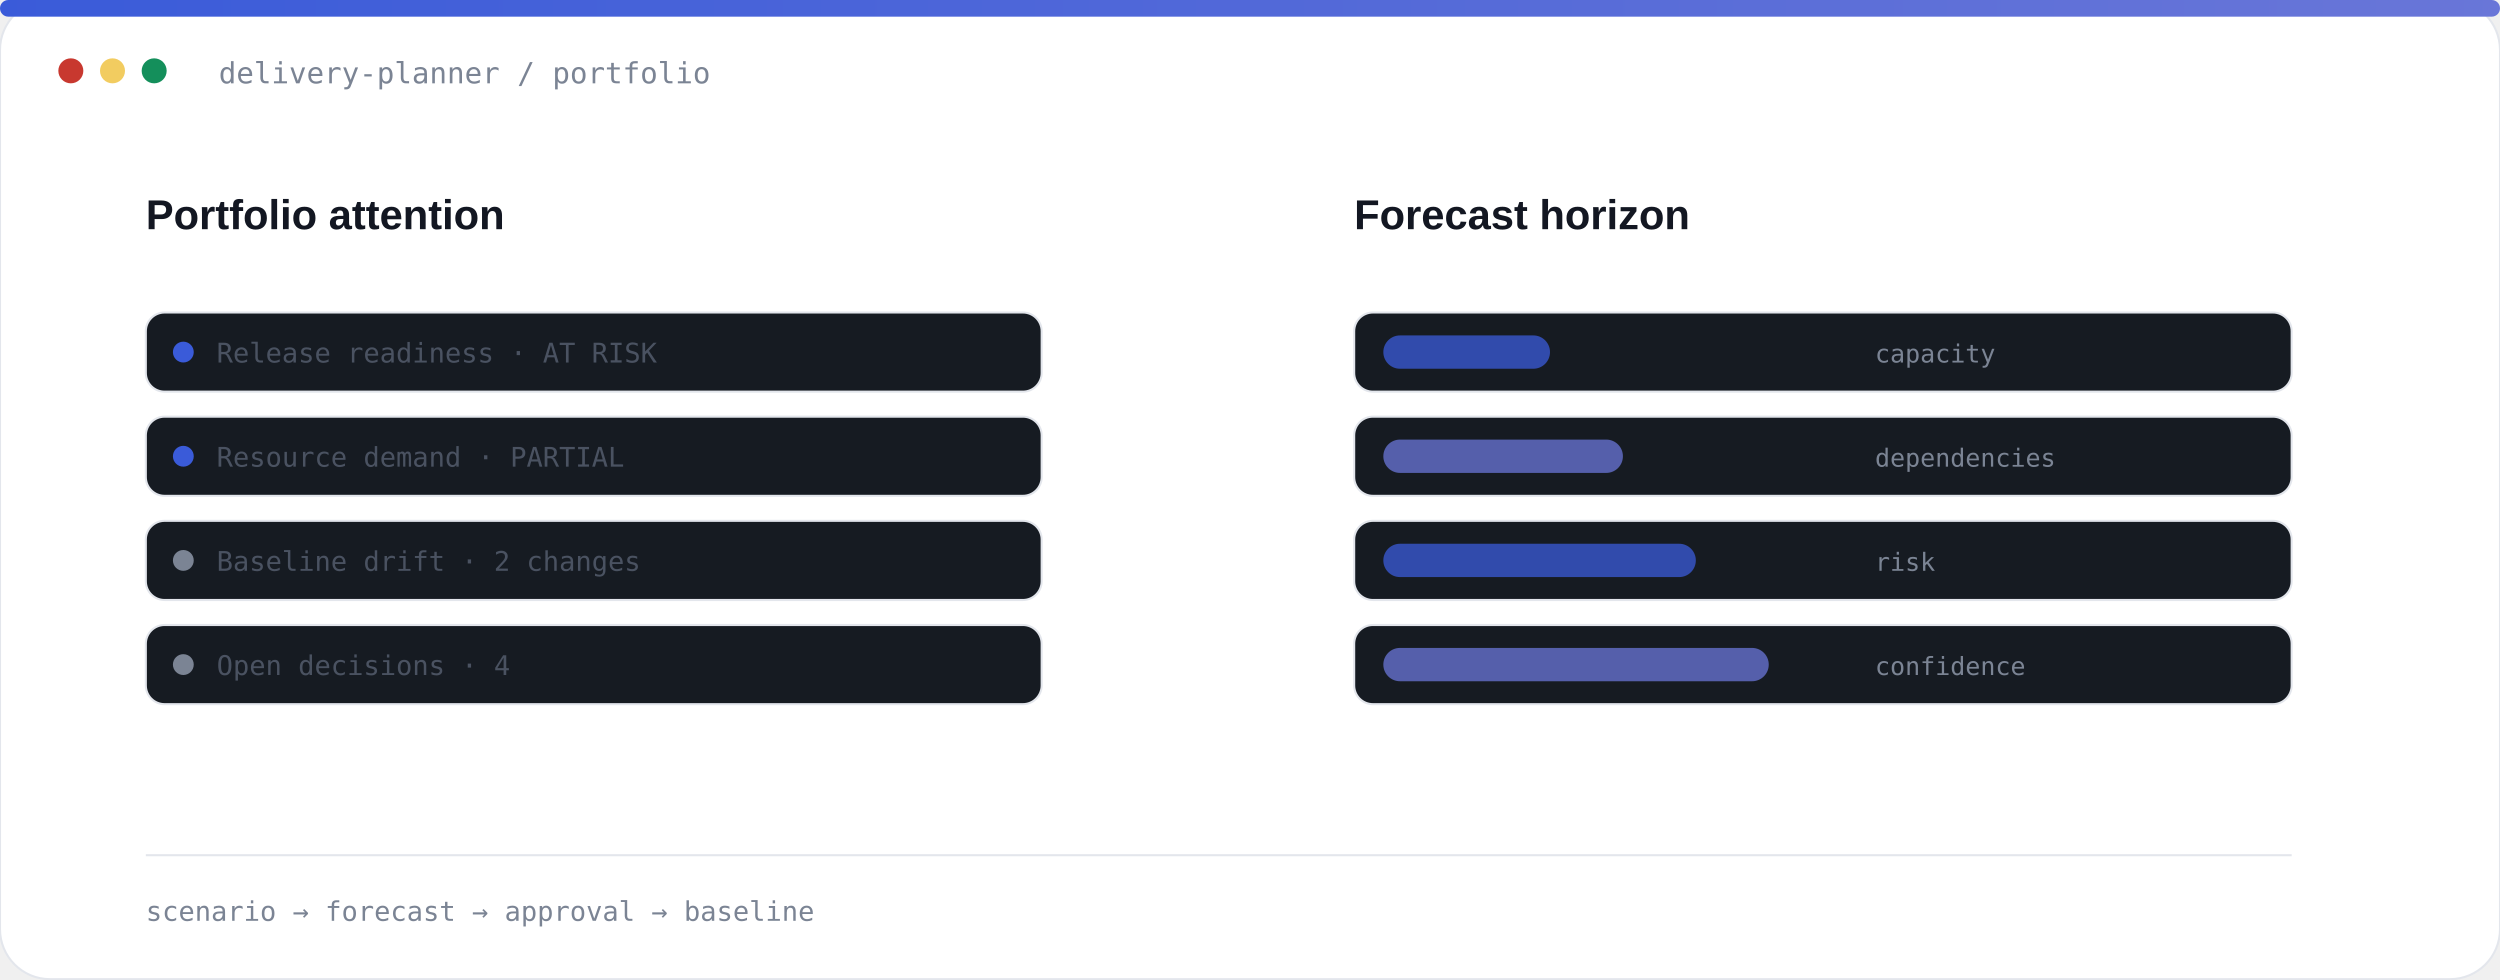
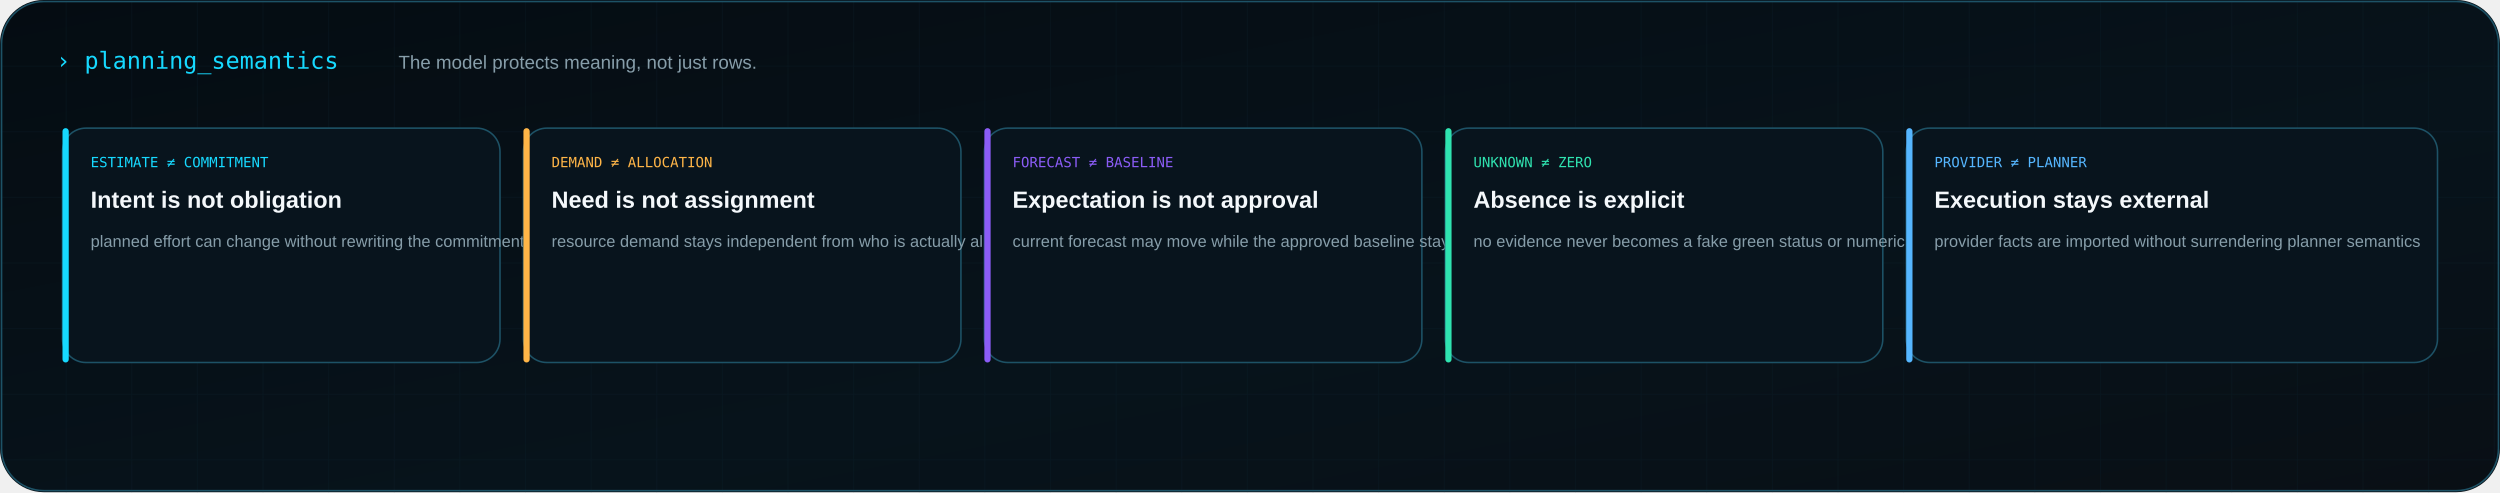
- <svg xmlns="http://www.w3.org/2000/svg" width="1200" height="470" viewBox="0 0 1200 470">
+ <svg xmlns="http://www.w3.org/2000/svg" width="1600" height="315" viewBox="0 0 1600 315">
  <defs>
-     <linearGradient id="top" x1="0" y1="0" x2="1" y2="0">
-       <stop offset="0" stop-color="#3a5bd9" />
-       <stop offset="1" stop-color="#6976d8" />
+     <linearGradient id="bg" x1="0" y1="0" x2="1" y2="1">
+       <stop stop-color="#050c12" />
+       <stop offset=".6" stop-color="#07131b" />
+       <stop offset="1" stop-color="#090f15" />
    </linearGradient>
+     <pattern id="grid" width="42" height="42" patternUnits="userSpaceOnUse">
+       <path d="M42 0H0V42" fill="none" stroke="#0d2430" />
+     </pattern>
  </defs>
-   <rect width="1200" height="470" rx="24" fill="#ffffff" stroke="#e3e6ec" />
-   <rect x="0" y="0" width="1200" height="8" rx="4" fill="url(#top)" />
-   <circle cx="34" cy="34" r="6" fill="#c8382f" />
-   <circle cx="54" cy="34" r="6" fill="#f2cc60" />
-   <circle cx="74" cy="34" r="6" fill="#148f5b" />
-   <text x="105" y="40" fill="#7b8494" font-family="monospace" font-size="14">delivery-planner / portfolio</text>
-   <text x="70" y="110" fill="#131722" font-family="Arial,Helvetica,sans-serif" font-size="20" font-weight="700">Portfolio attention</text>
-   <text x="650" y="110" fill="#131722" font-family="Arial,Helvetica,sans-serif" font-size="20" font-weight="700">Forecast horizon</text>
-   <g transform="translate(70 150)">
-     <rect width="430" height="38" rx="9" fill="#161b22" stroke="#e3e6ec" />
-     <circle cx="18" cy="19" r="5" fill="#3a5bd9" />
-     <text x="34" y="24" fill="#4a5261" font-family="monospace" font-size="13">Release readiness · AT RISK</text>
+   <rect width="1600" height="315" rx="28" fill="url(#bg)" />
+   <rect width="1600" height="315" rx="28" fill="url(#grid)" opacity=".3" />
+   <rect x="1" y="1" width="1598" height="313" rx="27" fill="none" stroke="#1d5266" />
+   <text x="36" y="44" fill="#16d9ff" font-family="monospace" font-size="15">› planning_semantics</text>
+   <text x="255" y="44" fill="#879eaa" font-family="Arial" font-size="12">The model protects meaning, not just rows.</text>
+   <g transform="translate(40 82)">
+     <rect width="280" height="150" rx="15" fill="#08141d" stroke="#1d5266" />
+     <rect width="4" height="150" rx="2" fill="#16d9ff" />
+     <text x="18" y="25" fill="#16d9ff" font-family="monospace" font-size="9">ESTIMATE ≠ COMMITMENT</text>
+     <text x="18" y="51" fill="#f4f8fb" font-family="Arial" font-size="15" font-weight="700">Intent is not obligation</text>
+     <text x="18" y="76" fill="#879eaa" font-family="Arial" font-size="10.5">planned effort can change without rewriting the commitment</text>
  </g>
-   <g transform="translate(70 200)">
-     <rect width="430" height="38" rx="9" fill="#161b22" stroke="#e3e6ec" />
-     <circle cx="18" cy="19" r="5" fill="#3a5bd9" />
-     <text x="34" y="24" fill="#4a5261" font-family="monospace" font-size="13">Resource demand · PARTIAL</text>
+   <g transform="translate(335 82)">
+     <rect width="280" height="150" rx="15" fill="#08141d" stroke="#1d5266" />
+     <rect width="4" height="150" rx="2" fill="#ffb547" />
+     <text x="18" y="25" fill="#ffb547" font-family="monospace" font-size="9">DEMAND ≠ ALLOCATION</text>
+     <text x="18" y="51" fill="#f4f8fb" font-family="Arial" font-size="15" font-weight="700">Need is not assignment</text>
+     <text x="18" y="76" fill="#879eaa" font-family="Arial" font-size="10.5">resource demand stays independent from who is actually allocated</text>
  </g>
-   <g transform="translate(70 250)">
-     <rect width="430" height="38" rx="9" fill="#161b22" stroke="#e3e6ec" />
-     <circle cx="18" cy="19" r="5" fill="#7b8494" />
-     <text x="34" y="24" fill="#4a5261" font-family="monospace" font-size="13">Baseline drift · 2 changes</text>
+   <g transform="translate(630 82)">
+     <rect width="280" height="150" rx="15" fill="#08141d" stroke="#1d5266" />
+     <rect width="4" height="150" rx="2" fill="#8b5cf6" />
+     <text x="18" y="25" fill="#8b5cf6" font-family="monospace" font-size="9">FORECAST ≠ BASELINE</text>
+     <text x="18" y="51" fill="#f4f8fb" font-family="Arial" font-size="15" font-weight="700">Expectation is not approval</text>
+     <text x="18" y="76" fill="#879eaa" font-family="Arial" font-size="10.5">current forecast may move while the approved baseline stays frozen</text>
  </g>
-   <g transform="translate(70 300)">
-     <rect width="430" height="38" rx="9" fill="#161b22" stroke="#e3e6ec" />
-     <circle cx="18" cy="19" r="5" fill="#7b8494" />
-     <text x="34" y="24" fill="#4a5261" font-family="monospace" font-size="13">Open decisions · 4</text>
+   <g transform="translate(925 82)">
+     <rect width="280" height="150" rx="15" fill="#08141d" stroke="#1d5266" />
+     <rect width="4" height="150" rx="2" fill="#2fe3b0" />
+     <text x="18" y="25" fill="#2fe3b0" font-family="monospace" font-size="9">UNKNOWN ≠ ZERO</text>
+     <text x="18" y="51" fill="#f4f8fb" font-family="Arial" font-size="15" font-weight="700">Absence is explicit</text>
+     <text x="18" y="76" fill="#879eaa" font-family="Arial" font-size="10.5">no evidence never becomes a fake green status or numeric zero</text>
  </g>
-   <g transform="translate(650 150)">
-     <rect width="450" height="38" rx="9" fill="#161b22" stroke="#e3e6ec" />
-     <rect x="14" y="11" width="80" height="16" rx="8" fill="#3a5bd9" opacity=".75" />
-     <text x="250" y="24" fill="#7b8494" font-family="monospace" font-size="12">capacity</text>
+   <g transform="translate(1220 82)">
+     <rect width="340" height="150" rx="15" fill="#08141d" stroke="#1d5266" />
+     <rect width="4" height="150" rx="2" fill="#55b6ff" />
+     <text x="18" y="25" fill="#55b6ff" font-family="monospace" font-size="9">PROVIDER ≠ PLANNER</text>
+     <text x="18" y="51" fill="#f4f8fb" font-family="Arial" font-size="15" font-weight="700">Execution stays external</text>
+     <text x="18" y="76" fill="#879eaa" font-family="Arial" font-size="10.5">provider facts are imported without surrendering planner semantics</text>
  </g>
-   <g transform="translate(650 200)">
-     <rect width="450" height="38" rx="9" fill="#161b22" stroke="#e3e6ec" />
-     <rect x="14" y="11" width="115" height="16" rx="8" fill="#6976d8" opacity=".75" />
-     <text x="250" y="24" fill="#7b8494" font-family="monospace" font-size="12">dependencies</text>
-   </g>
-   <g transform="translate(650 250)">
-     <rect width="450" height="38" rx="9" fill="#161b22" stroke="#e3e6ec" />
-     <rect x="14" y="11" width="150" height="16" rx="8" fill="#3a5bd9" opacity=".75" />
-     <text x="250" y="24" fill="#7b8494" font-family="monospace" font-size="12">risk</text>
-   </g>
-   <g transform="translate(650 300)">
-     <rect width="450" height="38" rx="9" fill="#161b22" stroke="#e3e6ec" />
-     <rect x="14" y="11" width="185" height="16" rx="8" fill="#6976d8" opacity=".75" />
-     <text x="250" y="24" fill="#7b8494" font-family="monospace" font-size="12">confidence</text>
-   </g>
-   <rect x="70" y="410" width="1030" height="1" fill="#e3e6ec" />
-   <text x="70" y="442" fill="#7b8494" font-family="monospace" font-size="13">scenario → forecast → approval → baseline</text>
</svg>
